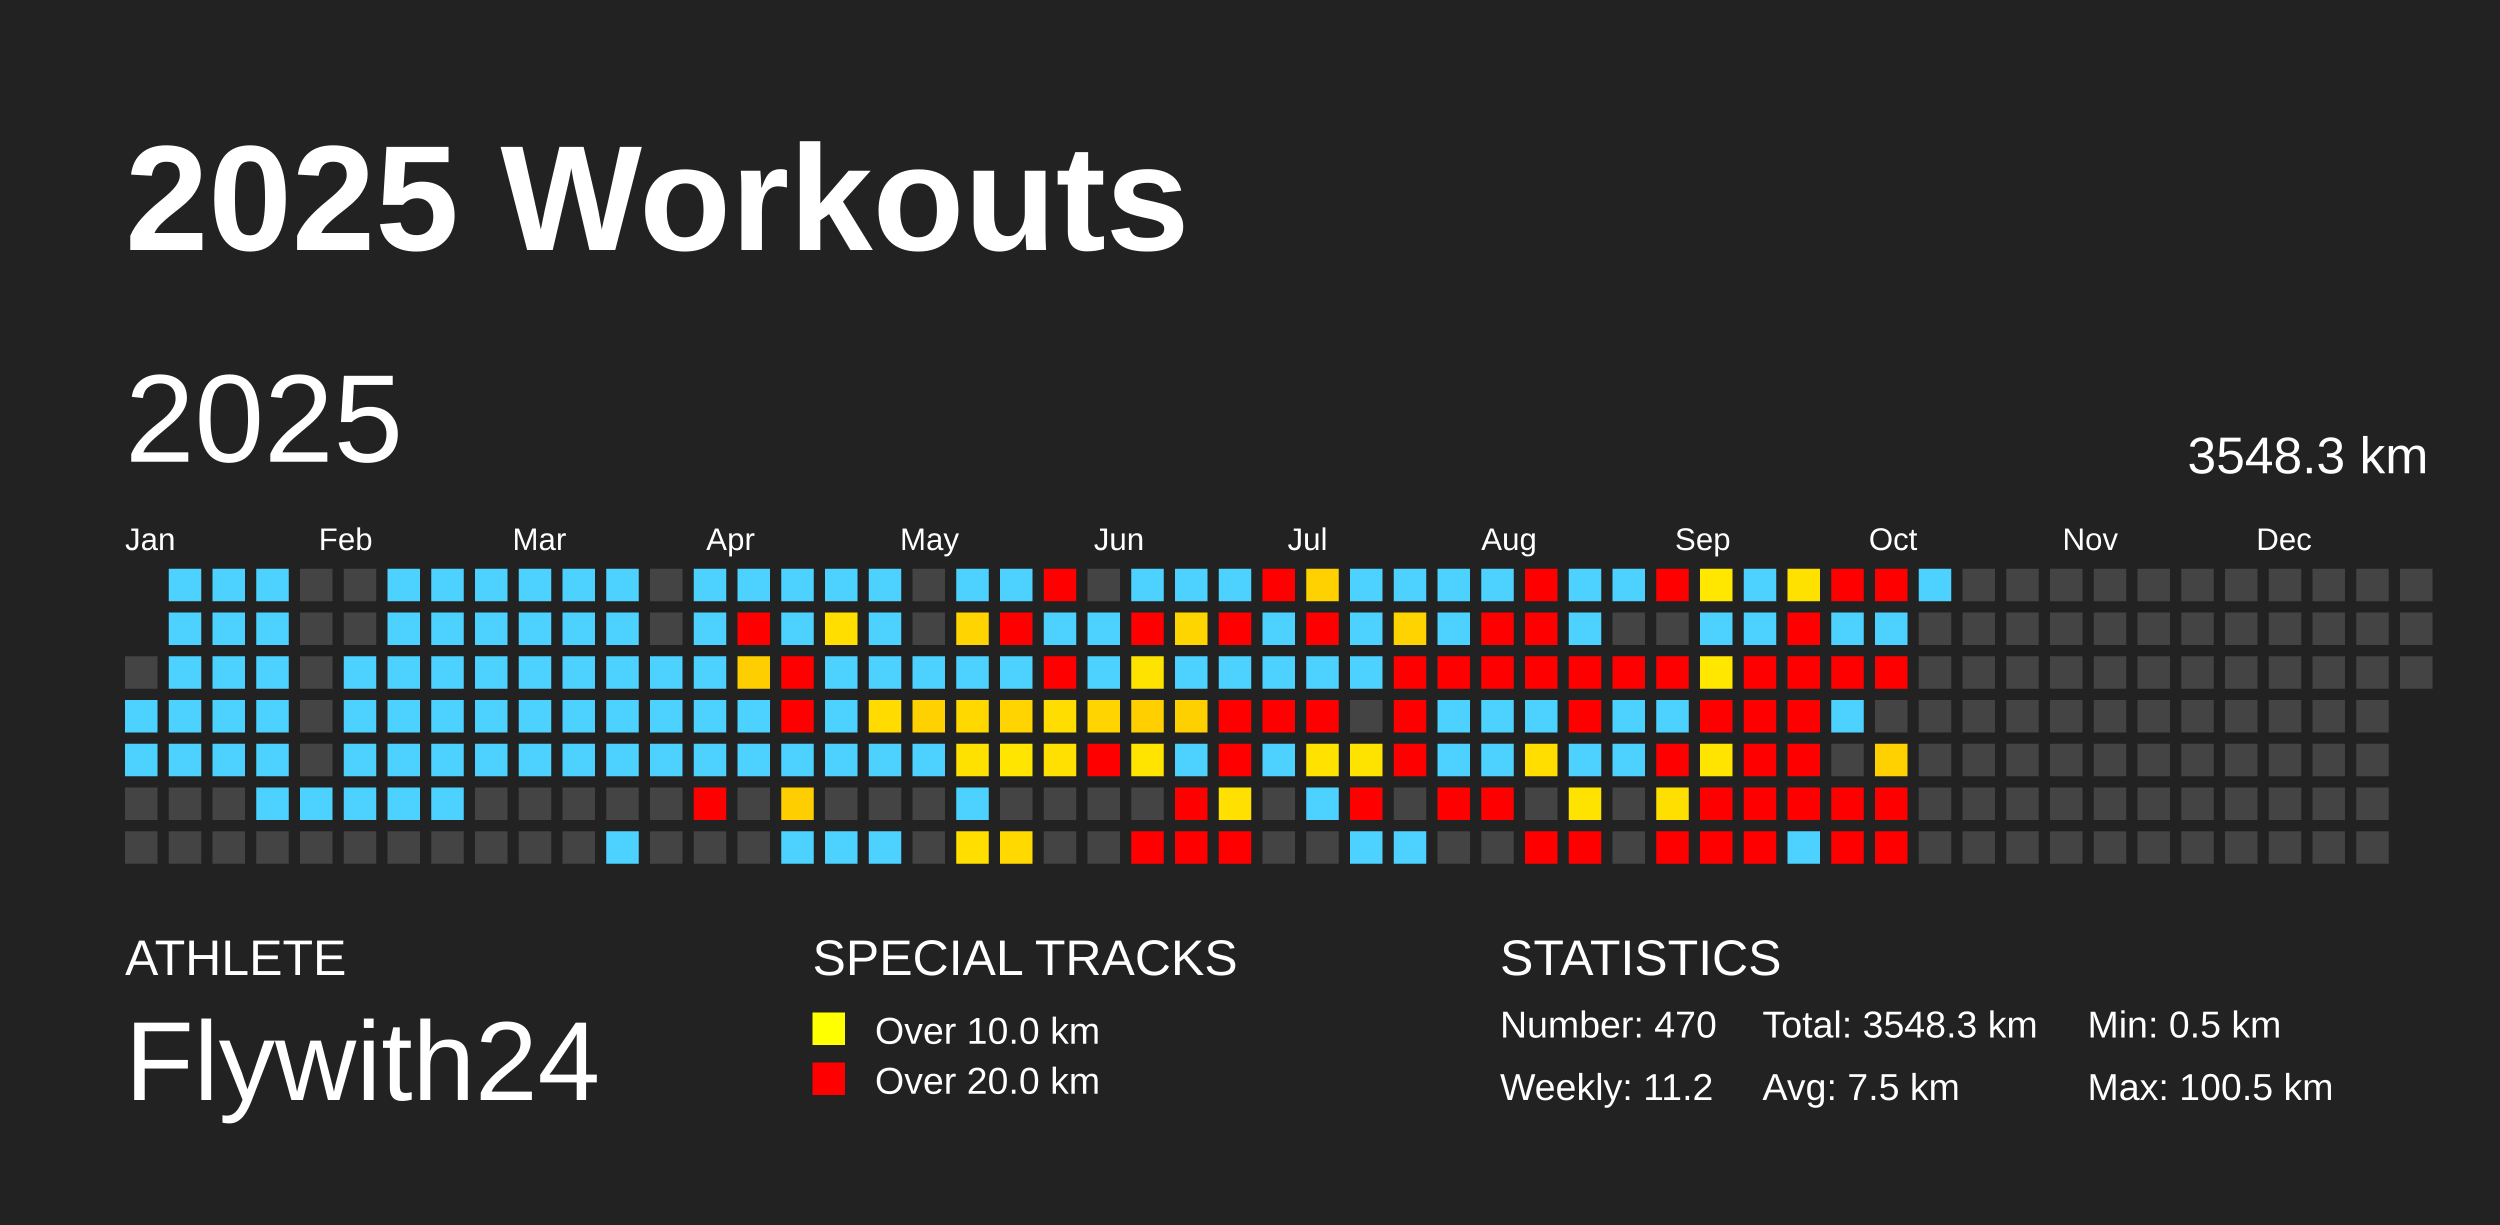
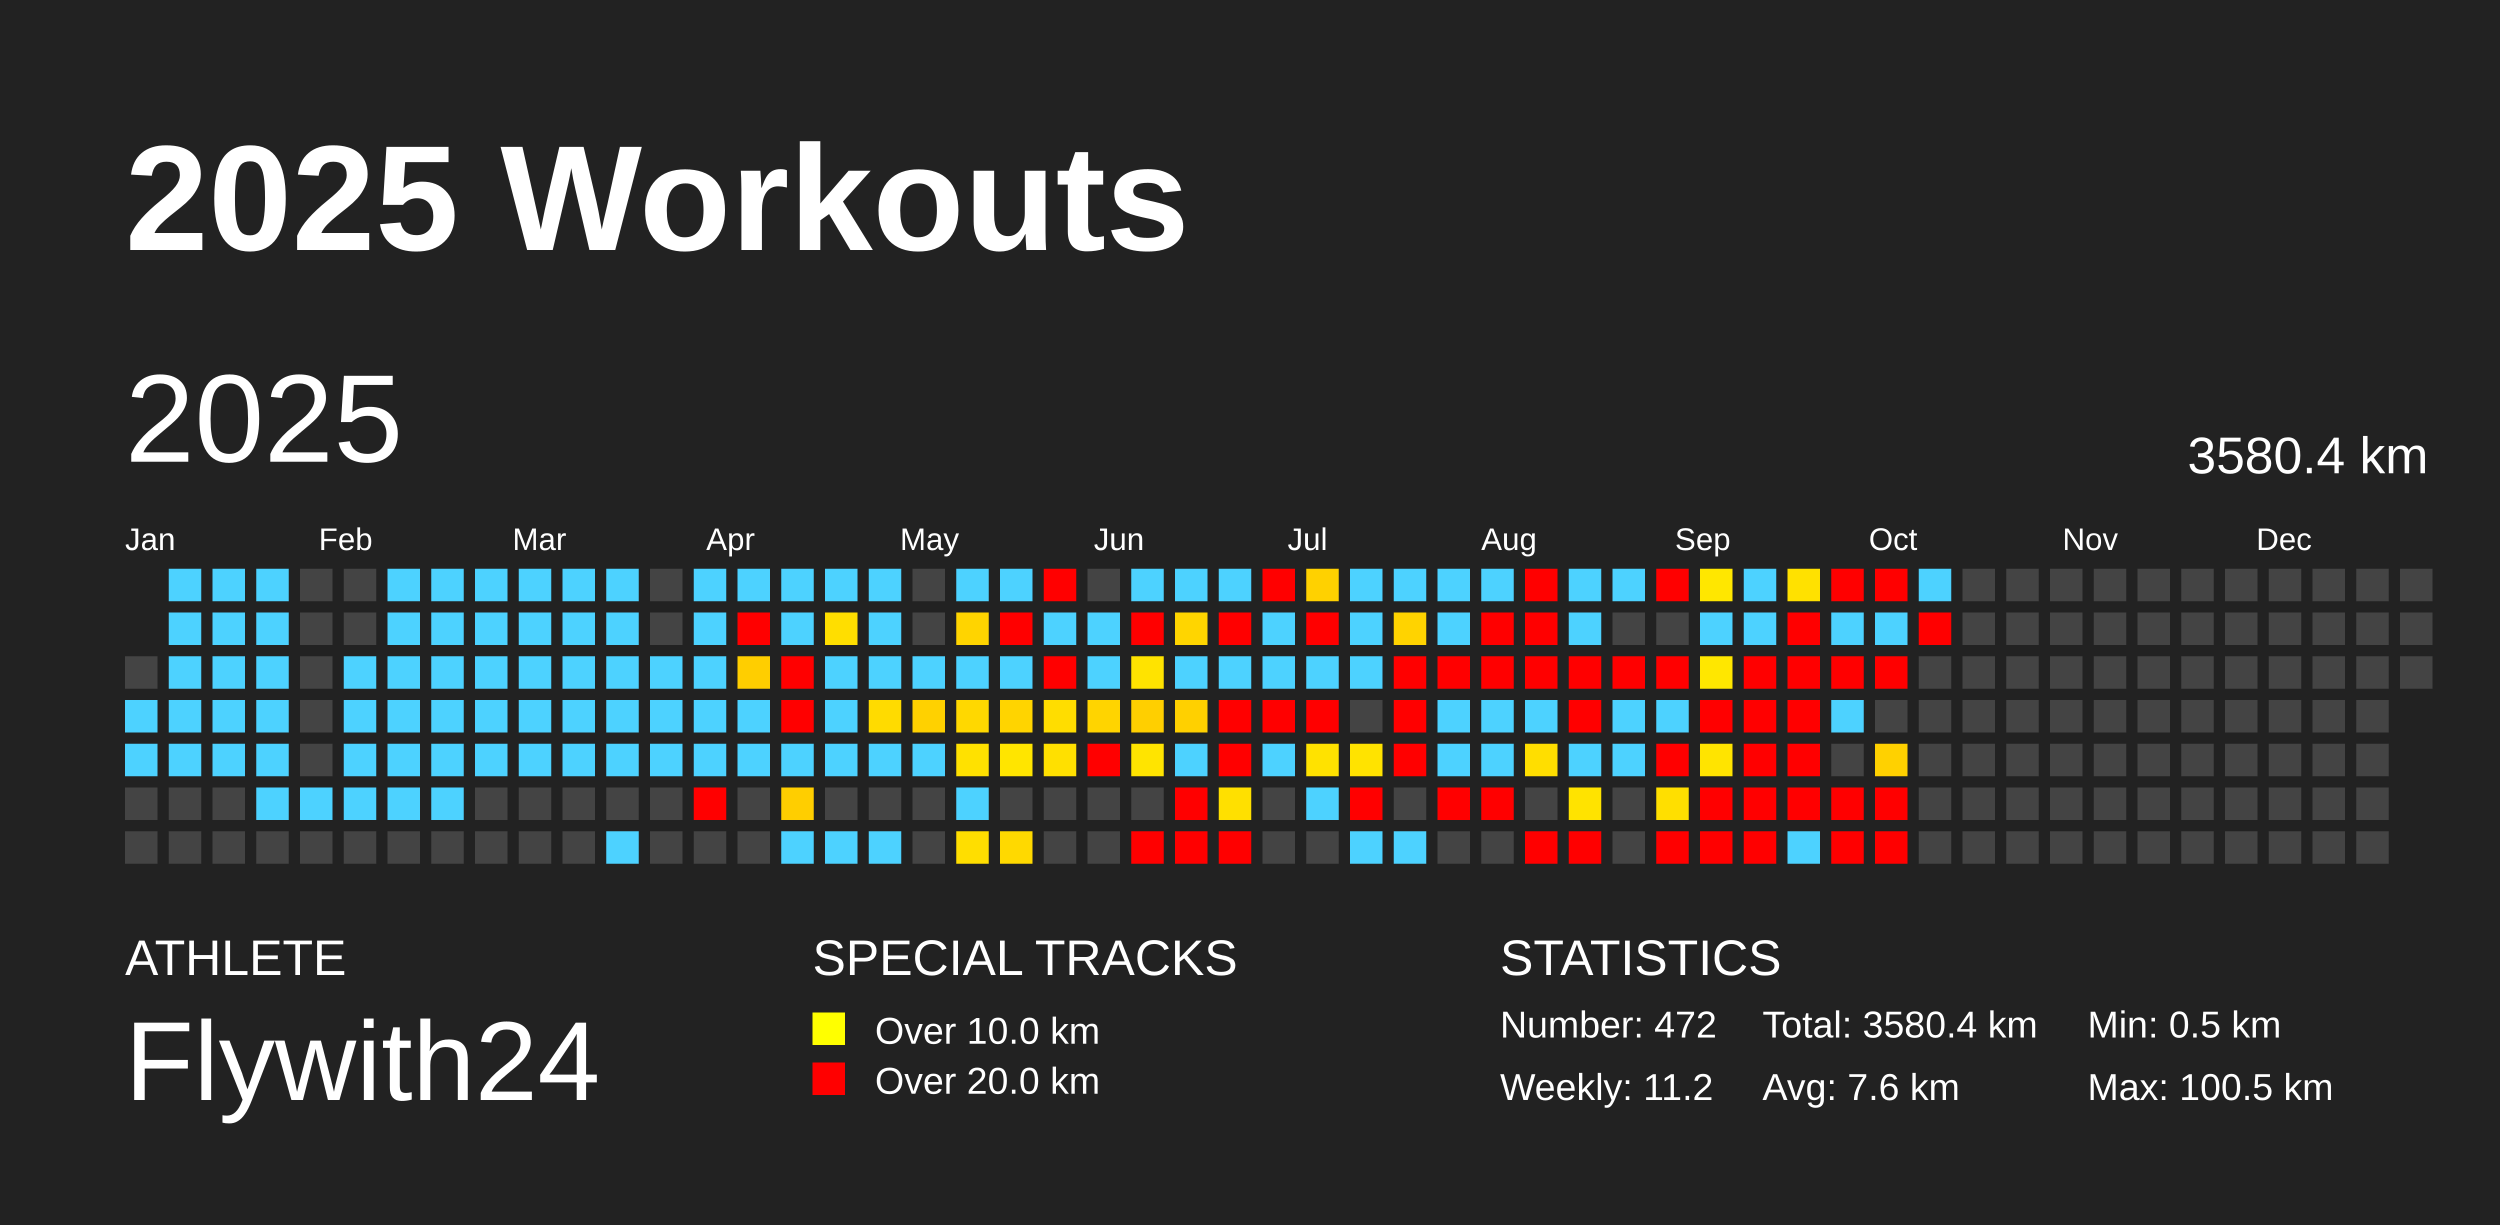
<svg xmlns="http://www.w3.org/2000/svg" baseProfile="full" height="98mm" version="1.1" viewBox="0,0,200,98" width="200mm">
  <defs />
  <rect fill="#222222" height="98" width="200" x="0" y="0" />
  <text fill="#FFFFFF" style="font-size:12px; font-family:Arial; font-weight:bold;" x="10" y="20">2025 Workouts</text>
  <text fill="#FFFFFF" style="font-size:4px; font-family:Arial" x="10" y="78">ATHLETE</text>
  <text fill="#FFFFFF" style="font-size:9px; font-family:Arial" x="10" y="88">Flywith24</text>
  <text fill="#FFFFFF" style="font-size:4px; font-family:Arial" x="65" y="78">SPECIAL TRACKS</text>
  <rect fill="yellow" height="2.6" width="2.6" x="65" y="81" />
  <text fill="#FFFFFF" style="font-size:3px; font-family:Arial" x="70" y="83.5">Over 10.0 km</text>
  <rect fill="red" height="2.6" width="2.6" x="65" y="85" />
  <text fill="#FFFFFF" style="font-size:3px; font-family:Arial" x="70" y="87.5">Over 20.0 km</text>
  <text fill="#FFFFFF" style="font-size:4px; font-family:Arial" x="120" y="78">STATISTICS</text>
-   <text fill="#FFFFFF" style="font-size:3px; font-family:Arial" x="120" y="83">Number: 470</text>
+   <text fill="#FFFFFF" style="font-size:3px; font-family:Arial" x="120" y="83">Number: 472</text>
  <text fill="#FFFFFF" style="font-size:3px; font-family:Arial" x="120" y="88">Weekly: 11.2</text>
-   <text fill="#FFFFFF" style="font-size:3px; font-family:Arial" x="141" y="83">Total: 3548.3 km</text>
-   <text fill="#FFFFFF" style="font-size:3px; font-family:Arial" x="141" y="88">Avg: 7.5 km</text>
+   <text fill="#FFFFFF" style="font-size:3px; font-family:Arial" x="141" y="83">Total: 3580.4 km</text>
+   <text fill="#FFFFFF" style="font-size:3px; font-family:Arial" x="141" y="88">Avg: 7.6 km</text>
  <text fill="#FFFFFF" style="font-size:3px; font-family:Arial" x="167" y="83">Min: 0.5 km</text>
  <text fill="#FFFFFF" style="font-size:3px; font-family:Arial" x="167" y="88">Max: 100.5 km</text>
  <text dominant-baseline="hanging" fill="#FFFFFF" style="font-size:10.0px; font-family:Arial;" x="10" y="30">2025</text>
-   <text dominant-baseline="hanging" fill="#FFFFFF" style="font-size:4.125px; font-family:Arial;" x="175" y="35">3548.3 km</text>
+   <text dominant-baseline="hanging" fill="#FFFFFF" style="font-size:4.125px; font-family:Arial;" x="175" y="35">3580.4 km</text>
  <text fill="#FFFFFF" style="font-size:2.5px; font-family:Arial" x="10.0" y="44">Jan</text>
  <text fill="#FFFFFF" style="font-size:2.5px; font-family:Arial" x="25.5" y="44">Feb</text>
  <text fill="#FFFFFF" style="font-size:2.5px; font-family:Arial" x="41.0" y="44">Mar</text>
  <text fill="#FFFFFF" style="font-size:2.5px; font-family:Arial" x="56.5" y="44">Apr</text>
  <text fill="#FFFFFF" style="font-size:2.5px; font-family:Arial" x="72.0" y="44">May</text>
  <text fill="#FFFFFF" style="font-size:2.5px; font-family:Arial" x="87.5" y="44">Jun</text>
  <text fill="#FFFFFF" style="font-size:2.5px; font-family:Arial" x="103.0" y="44">Jul</text>
  <text fill="#FFFFFF" style="font-size:2.5px; font-family:Arial" x="118.5" y="44">Aug</text>
  <text fill="#FFFFFF" style="font-size:2.5px; font-family:Arial" x="134.0" y="44">Sep</text>
  <text fill="#FFFFFF" style="font-size:2.5px; font-family:Arial" x="149.5" y="44">Oct</text>
  <text fill="#FFFFFF" style="font-size:2.5px; font-family:Arial" x="165.0" y="44">Nov</text>
  <text fill="#FFFFFF" style="font-size:2.5px; font-family:Arial" x="180.5" y="44">Dec</text>
  <rect fill="#444444" height="2.6" width="2.6" x="10.0" y="52.5" />
  <rect fill="#4dd2ff" height="2.6" width="2.6" x="10.0" y="56.0" />
  <rect fill="#4dd2ff" height="2.6" width="2.6" x="10.0" y="59.5" />
  <rect fill="#444444" height="2.6" width="2.6" x="10.0" y="63.0" />
  <rect fill="#444444" height="2.6" width="2.6" x="10.0" y="66.5" />
  <rect fill="#4dd2ff" height="2.6" width="2.6" x="13.5" y="45.5" />
  <rect fill="#4dd2ff" height="2.6" width="2.6" x="13.5" y="49.0" />
  <rect fill="#4dd2ff" height="2.6" width="2.6" x="13.5" y="52.5" />
  <rect fill="#4dd2ff" height="2.6" width="2.6" x="13.5" y="56.0" />
  <rect fill="#4dd2ff" height="2.6" width="2.6" x="13.5" y="59.5" />
  <rect fill="#444444" height="2.6" width="2.6" x="13.5" y="63.0" />
  <rect fill="#444444" height="2.6" width="2.6" x="13.5" y="66.5" />
  <rect fill="#4dd2ff" height="2.6" width="2.6" x="17.0" y="45.5" />
  <rect fill="#4dd2ff" height="2.6" width="2.6" x="17.0" y="49.0" />
  <rect fill="#4dd2ff" height="2.6" width="2.6" x="17.0" y="52.5" />
  <rect fill="#4dd2ff" height="2.6" width="2.6" x="17.0" y="56.0" />
  <rect fill="#4dd2ff" height="2.6" width="2.6" x="17.0" y="59.5" />
  <rect fill="#444444" height="2.6" width="2.6" x="17.0" y="63.0" />
  <rect fill="#444444" height="2.6" width="2.6" x="17.0" y="66.5" />
  <rect fill="#4dd2ff" height="2.6" width="2.6" x="20.5" y="45.5" />
  <rect fill="#4dd2ff" height="2.6" width="2.6" x="20.5" y="49.0" />
  <rect fill="#4dd2ff" height="2.6" width="2.6" x="20.5" y="52.5" />
  <rect fill="#4dd2ff" height="2.6" width="2.6" x="20.5" y="56.0" />
  <rect fill="#4dd2ff" height="2.6" width="2.6" x="20.5" y="59.5" />
  <rect fill="#4dd2ff" height="2.6" width="2.6" x="20.5" y="63.0" />
  <rect fill="#444444" height="2.6" width="2.6" x="20.5" y="66.5" />
  <rect fill="#444444" height="2.6" width="2.6" x="24.0" y="45.5" />
  <rect fill="#444444" height="2.6" width="2.6" x="24.0" y="49.0" />
  <rect fill="#444444" height="2.6" width="2.6" x="24.0" y="52.5" />
  <rect fill="#444444" height="2.6" width="2.6" x="24.0" y="56.0" />
  <rect fill="#444444" height="2.6" width="2.6" x="24.0" y="59.5" />
  <rect fill="#4dd2ff" height="2.6" width="2.6" x="24.0" y="63.0" />
  <rect fill="#444444" height="2.6" width="2.6" x="24.0" y="66.5" />
  <rect fill="#444444" height="2.6" width="2.6" x="27.5" y="45.5" />
  <rect fill="#444444" height="2.6" width="2.6" x="27.5" y="49.0" />
  <rect fill="#4dd2ff" height="2.6" width="2.6" x="27.5" y="52.5" />
  <rect fill="#4dd2ff" height="2.6" width="2.6" x="27.5" y="56.0" />
  <rect fill="#4dd2ff" height="2.6" width="2.6" x="27.5" y="59.5" />
  <rect fill="#4dd2ff" height="2.6" width="2.6" x="27.5" y="63.0" />
  <rect fill="#444444" height="2.6" width="2.6" x="27.5" y="66.5" />
  <rect fill="#4dd2ff" height="2.6" width="2.6" x="31.0" y="45.5" />
  <rect fill="#4dd2ff" height="2.6" width="2.6" x="31.0" y="49.0" />
  <rect fill="#4dd2ff" height="2.6" width="2.6" x="31.0" y="52.5" />
  <rect fill="#4dd2ff" height="2.6" width="2.6" x="31.0" y="56.0" />
  <rect fill="#4dd2ff" height="2.6" width="2.6" x="31.0" y="59.5" />
  <rect fill="#4dd2ff" height="2.6" width="2.6" x="31.0" y="63.0" />
  <rect fill="#444444" height="2.6" width="2.6" x="31.0" y="66.5" />
  <rect fill="#4dd2ff" height="2.6" width="2.6" x="34.5" y="45.5" />
  <rect fill="#4dd2ff" height="2.6" width="2.6" x="34.5" y="49.0" />
  <rect fill="#4dd2ff" height="2.6" width="2.6" x="34.5" y="52.5" />
  <rect fill="#4dd2ff" height="2.6" width="2.6" x="34.5" y="56.0" />
  <rect fill="#4dd2ff" height="2.6" width="2.6" x="34.5" y="59.5" />
  <rect fill="#4dd2ff" height="2.6" width="2.6" x="34.5" y="63.0" />
  <rect fill="#444444" height="2.6" width="2.6" x="34.5" y="66.5" />
  <rect fill="#4dd2ff" height="2.6" width="2.6" x="38.0" y="45.5" />
  <rect fill="#4dd2ff" height="2.6" width="2.6" x="38.0" y="49.0" />
  <rect fill="#4dd2ff" height="2.6" width="2.6" x="38.0" y="52.5" />
  <rect fill="#4dd2ff" height="2.6" width="2.6" x="38.0" y="56.0" />
  <rect fill="#4dd2ff" height="2.6" width="2.6" x="38.0" y="59.5" />
  <rect fill="#444444" height="2.6" width="2.6" x="38.0" y="63.0" />
  <rect fill="#444444" height="2.6" width="2.6" x="38.0" y="66.5" />
  <rect fill="#4dd2ff" height="2.6" width="2.6" x="41.5" y="45.5" />
  <rect fill="#4dd2ff" height="2.6" width="2.6" x="41.5" y="49.0" />
  <rect fill="#4dd2ff" height="2.6" width="2.6" x="41.5" y="52.5" />
  <rect fill="#4dd2ff" height="2.6" width="2.6" x="41.5" y="56.0" />
  <rect fill="#4dd2ff" height="2.6" width="2.6" x="41.5" y="59.5" />
  <rect fill="#444444" height="2.6" width="2.6" x="41.5" y="63.0" />
  <rect fill="#444444" height="2.6" width="2.6" x="41.5" y="66.5" />
  <rect fill="#4dd2ff" height="2.6" width="2.6" x="45.0" y="45.5" />
  <rect fill="#4dd2ff" height="2.6" width="2.6" x="45.0" y="49.0" />
  <rect fill="#4dd2ff" height="2.6" width="2.6" x="45.0" y="52.5" />
  <rect fill="#4dd2ff" height="2.6" width="2.6" x="45.0" y="56.0" />
  <rect fill="#4dd2ff" height="2.6" width="2.6" x="45.0" y="59.5" />
  <rect fill="#444444" height="2.6" width="2.6" x="45.0" y="63.0" />
  <rect fill="#444444" height="2.6" width="2.6" x="45.0" y="66.5" />
  <rect fill="#4dd2ff" height="2.6" width="2.6" x="48.5" y="45.5" />
  <rect fill="#4dd2ff" height="2.6" width="2.6" x="48.5" y="49.0" />
  <rect fill="#4dd2ff" height="2.6" width="2.6" x="48.5" y="52.5" />
  <rect fill="#4dd2ff" height="2.6" width="2.6" x="48.5" y="56.0" />
  <rect fill="#4dd2ff" height="2.6" width="2.6" x="48.5" y="59.5" />
  <rect fill="#444444" height="2.6" width="2.6" x="48.5" y="63.0" />
  <rect fill="#4dd2ff" height="2.6" width="2.6" x="48.5" y="66.5" />
  <rect fill="#444444" height="2.6" width="2.6" x="52.0" y="45.5" />
  <rect fill="#444444" height="2.6" width="2.6" x="52.0" y="49.0" />
  <rect fill="#4dd2ff" height="2.6" width="2.6" x="52.0" y="52.5" />
  <rect fill="#4dd2ff" height="2.6" width="2.6" x="52.0" y="56.0" />
  <rect fill="#4dd2ff" height="2.6" width="2.6" x="52.0" y="59.5" />
  <rect fill="#444444" height="2.6" width="2.6" x="52.0" y="63.0" />
  <rect fill="#444444" height="2.6" width="2.6" x="52.0" y="66.5" />
  <rect fill="#4dd2ff" height="2.6" width="2.6" x="55.5" y="45.5" />
  <rect fill="#4dd2ff" height="2.6" width="2.6" x="55.5" y="49.0" />
  <rect fill="#4dd2ff" height="2.6" width="2.6" x="55.5" y="52.5" />
  <rect fill="#4dd2ff" height="2.6" width="2.6" x="55.5" y="56.0" />
  <rect fill="#4dd2ff" height="2.6" width="2.6" x="55.5" y="59.5" />
  <rect fill="red" height="2.6" width="2.6" x="55.5" y="63.0" />
  <rect fill="#444444" height="2.6" width="2.6" x="55.5" y="66.5" />
  <rect fill="#4dd2ff" height="2.6" width="2.6" x="59.0" y="45.5" />
  <rect fill="red" height="2.6" width="2.6" x="59.0" y="49.0" />
  <rect fill="#ffce00" height="2.6" width="2.6" x="59.0" y="52.5" />
  <rect fill="#4dd2ff" height="2.6" width="2.6" x="59.0" y="56.0" />
  <rect fill="#4dd2ff" height="2.6" width="2.6" x="59.0" y="59.5" />
  <rect fill="#444444" height="2.6" width="2.6" x="59.0" y="63.0" />
  <rect fill="#444444" height="2.6" width="2.6" x="59.0" y="66.5" />
  <rect fill="#4dd2ff" height="2.6" width="2.6" x="62.5" y="45.5" />
  <rect fill="#4dd2ff" height="2.6" width="2.6" x="62.5" y="49.0" />
  <rect fill="red" height="2.6" width="2.6" x="62.5" y="52.5" />
  <rect fill="red" height="2.6" width="2.6" x="62.5" y="56.0" />
  <rect fill="#4dd2ff" height="2.6" width="2.6" x="62.5" y="59.5" />
  <rect fill="#ffce00" height="2.6" width="2.6" x="62.5" y="63.0" />
  <rect fill="#4dd2ff" height="2.6" width="2.6" x="62.5" y="66.5" />
  <rect fill="#4dd2ff" height="2.6" width="2.6" x="66.0" y="45.5" />
  <rect fill="#ffde00" height="2.6" width="2.6" x="66.0" y="49.0" />
  <rect fill="#4dd2ff" height="2.6" width="2.6" x="66.0" y="52.5" />
  <rect fill="#4dd2ff" height="2.6" width="2.6" x="66.0" y="56.0" />
  <rect fill="#4dd2ff" height="2.6" width="2.6" x="66.0" y="59.5" />
  <rect fill="#444444" height="2.6" width="2.6" x="66.0" y="63.0" />
  <rect fill="#4dd2ff" height="2.6" width="2.6" x="66.0" y="66.5" />
  <rect fill="#4dd2ff" height="2.6" width="2.6" x="69.5" y="45.5" />
  <rect fill="#4dd2ff" height="2.6" width="2.6" x="69.5" y="49.0" />
  <rect fill="#4dd2ff" height="2.6" width="2.6" x="69.5" y="52.5" />
  <rect fill="#ffdb00" height="2.6" width="2.6" x="69.5" y="56.0" />
  <rect fill="#4dd2ff" height="2.6" width="2.6" x="69.5" y="59.5" />
  <rect fill="#444444" height="2.6" width="2.6" x="69.5" y="63.0" />
  <rect fill="#4dd2ff" height="2.6" width="2.6" x="69.5" y="66.5" />
  <rect fill="#444444" height="2.6" width="2.6" x="73.0" y="45.5" />
  <rect fill="#444444" height="2.6" width="2.6" x="73.0" y="49.0" />
  <rect fill="#4dd2ff" height="2.6" width="2.6" x="73.0" y="52.5" />
  <rect fill="#ffd100" height="2.6" width="2.6" x="73.0" y="56.0" />
  <rect fill="#4dd2ff" height="2.6" width="2.6" x="73.0" y="59.5" />
  <rect fill="#444444" height="2.6" width="2.6" x="73.0" y="63.0" />
  <rect fill="#444444" height="2.6" width="2.6" x="73.0" y="66.5" />
  <rect fill="#4dd2ff" height="2.6" width="2.6" x="76.5" y="45.5" />
  <rect fill="#ffd400" height="2.6" width="2.6" x="76.5" y="49.0" />
  <rect fill="#4dd2ff" height="2.6" width="2.6" x="76.5" y="52.5" />
  <rect fill="#ffd800" height="2.6" width="2.6" x="76.5" y="56.0" />
  <rect fill="#ffe100" height="2.6" width="2.6" x="76.5" y="59.5" />
  <rect fill="#4dd2ff" height="2.6" width="2.6" x="76.5" y="63.0" />
  <rect fill="#ffde00" height="2.6" width="2.6" x="76.5" y="66.5" />
  <rect fill="#4dd2ff" height="2.6" width="2.6" x="80.0" y="45.5" />
  <rect fill="red" height="2.6" width="2.6" x="80.0" y="49.0" />
  <rect fill="#4dd2ff" height="2.6" width="2.6" x="80.0" y="52.5" />
  <rect fill="#ffd400" height="2.6" width="2.6" x="80.0" y="56.0" />
  <rect fill="#ffe500" height="2.6" width="2.6" x="80.0" y="59.5" />
  <rect fill="#444444" height="2.6" width="2.6" x="80.0" y="63.0" />
  <rect fill="#ffd900" height="2.6" width="2.6" x="80.0" y="66.5" />
  <rect fill="red" height="2.6" width="2.6" x="83.5" y="45.5" />
  <rect fill="#4dd2ff" height="2.6" width="2.6" x="83.5" y="49.0" />
  <rect fill="red" height="2.6" width="2.6" x="83.5" y="52.5" />
  <rect fill="#ffdd00" height="2.6" width="2.6" x="83.5" y="56.0" />
  <rect fill="#ffe000" height="2.6" width="2.6" x="83.5" y="59.5" />
  <rect fill="#444444" height="2.6" width="2.6" x="83.5" y="63.0" />
  <rect fill="#444444" height="2.6" width="2.6" x="83.5" y="66.5" />
  <rect fill="#444444" height="2.6" width="2.6" x="87.0" y="45.5" />
  <rect fill="#4dd2ff" height="2.6" width="2.6" x="87.0" y="49.0" />
  <rect fill="#4dd2ff" height="2.6" width="2.6" x="87.0" y="52.5" />
  <rect fill="#ffd400" height="2.6" width="2.6" x="87.0" y="56.0" />
  <rect fill="red" height="2.6" width="2.6" x="87.0" y="59.5" />
  <rect fill="#444444" height="2.6" width="2.6" x="87.0" y="63.0" />
  <rect fill="#444444" height="2.6" width="2.6" x="87.0" y="66.5" />
  <rect fill="#4dd2ff" height="2.6" width="2.6" x="90.5" y="45.5" />
  <rect fill="red" height="2.6" width="2.6" x="90.5" y="49.0" />
  <rect fill="#ffe300" height="2.6" width="2.6" x="90.5" y="52.5" />
  <rect fill="#ffcf00" height="2.6" width="2.6" x="90.5" y="56.0" />
  <rect fill="#ffe400" height="2.6" width="2.6" x="90.5" y="59.5" />
  <rect fill="#444444" height="2.6" width="2.6" x="90.5" y="63.0" />
  <rect fill="red" height="2.6" width="2.6" x="90.5" y="66.5" />
  <rect fill="#4dd2ff" height="2.6" width="2.6" x="94.0" y="45.5" />
  <rect fill="#ffd500" height="2.6" width="2.6" x="94.0" y="49.0" />
  <rect fill="#4dd2ff" height="2.6" width="2.6" x="94.0" y="52.5" />
  <rect fill="#ffd000" height="2.6" width="2.6" x="94.0" y="56.0" />
  <rect fill="#4dd2ff" height="2.6" width="2.6" x="94.0" y="59.5" />
  <rect fill="red" height="2.6" width="2.6" x="94.0" y="63.0" />
  <rect fill="red" height="2.6" width="2.6" x="94.0" y="66.5" />
  <rect fill="#4dd2ff" height="2.6" width="2.6" x="97.5" y="45.5" />
  <rect fill="red" height="2.6" width="2.6" x="97.5" y="49.0" />
  <rect fill="#4dd2ff" height="2.6" width="2.6" x="97.5" y="52.5" />
  <rect fill="red" height="2.6" width="2.6" x="97.5" y="56.0" />
  <rect fill="red" height="2.6" width="2.6" x="97.5" y="59.5" />
  <rect fill="#ffe000" height="2.6" width="2.6" x="97.5" y="63.0" />
  <rect fill="red" height="2.6" width="2.6" x="97.5" y="66.5" />
  <rect fill="red" height="2.6" width="2.6" x="101.0" y="45.5" />
  <rect fill="#4dd2ff" height="2.6" width="2.6" x="101.0" y="49.0" />
  <rect fill="#4dd2ff" height="2.6" width="2.6" x="101.0" y="52.5" />
  <rect fill="red" height="2.6" width="2.6" x="101.0" y="56.0" />
  <rect fill="#4dd2ff" height="2.6" width="2.6" x="101.0" y="59.5" />
  <rect fill="#444444" height="2.6" width="2.6" x="101.0" y="63.0" />
  <rect fill="#444444" height="2.6" width="2.6" x="101.0" y="66.5" />
  <rect fill="#ffd100" height="2.6" width="2.6" x="104.5" y="45.5" />
  <rect fill="red" height="2.6" width="2.6" x="104.5" y="49.0" />
  <rect fill="#4dd2ff" height="2.6" width="2.6" x="104.5" y="52.5" />
  <rect fill="red" height="2.6" width="2.6" x="104.5" y="56.0" />
  <rect fill="#ffe200" height="2.6" width="2.6" x="104.5" y="59.5" />
  <rect fill="#4dd2ff" height="2.6" width="2.6" x="104.5" y="63.0" />
  <rect fill="#444444" height="2.6" width="2.6" x="104.5" y="66.5" />
  <rect fill="#4dd2ff" height="2.6" width="2.6" x="108.0" y="45.5" />
  <rect fill="#4dd2ff" height="2.6" width="2.6" x="108.0" y="49.0" />
  <rect fill="#4dd2ff" height="2.6" width="2.6" x="108.0" y="52.5" />
  <rect fill="#444444" height="2.6" width="2.6" x="108.0" y="56.0" />
  <rect fill="#ffe300" height="2.6" width="2.6" x="108.0" y="59.5" />
  <rect fill="red" height="2.6" width="2.6" x="108.0" y="63.0" />
  <rect fill="#4dd2ff" height="2.6" width="2.6" x="108.0" y="66.5" />
  <rect fill="#4dd2ff" height="2.6" width="2.6" x="111.5" y="45.5" />
  <rect fill="#ffd300" height="2.6" width="2.6" x="111.5" y="49.0" />
  <rect fill="red" height="2.6" width="2.6" x="111.5" y="52.5" />
  <rect fill="red" height="2.6" width="2.6" x="111.5" y="56.0" />
  <rect fill="red" height="2.6" width="2.6" x="111.5" y="59.5" />
  <rect fill="#444444" height="2.6" width="2.6" x="111.5" y="63.0" />
  <rect fill="#4dd2ff" height="2.6" width="2.6" x="111.5" y="66.5" />
  <rect fill="#4dd2ff" height="2.6" width="2.6" x="115.0" y="45.5" />
  <rect fill="#4dd2ff" height="2.6" width="2.6" x="115.0" y="49.0" />
  <rect fill="red" height="2.6" width="2.6" x="115.0" y="52.5" />
  <rect fill="#4dd2ff" height="2.6" width="2.6" x="115.0" y="56.0" />
  <rect fill="#4dd2ff" height="2.6" width="2.6" x="115.0" y="59.5" />
  <rect fill="red" height="2.6" width="2.6" x="115.0" y="63.0" />
  <rect fill="#444444" height="2.6" width="2.6" x="115.0" y="66.5" />
  <rect fill="#4dd2ff" height="2.6" width="2.6" x="118.5" y="45.5" />
  <rect fill="red" height="2.6" width="2.6" x="118.5" y="49.0" />
  <rect fill="red" height="2.6" width="2.6" x="118.5" y="52.5" />
  <rect fill="#4dd2ff" height="2.6" width="2.6" x="118.5" y="56.0" />
  <rect fill="#4dd2ff" height="2.6" width="2.6" x="118.5" y="59.5" />
  <rect fill="red" height="2.6" width="2.6" x="118.5" y="63.0" />
  <rect fill="#444444" height="2.6" width="2.6" x="118.5" y="66.5" />
  <rect fill="red" height="2.6" width="2.6" x="122.0" y="45.5" />
  <rect fill="red" height="2.6" width="2.6" x="122.0" y="49.0" />
  <rect fill="red" height="2.6" width="2.6" x="122.0" y="52.5" />
  <rect fill="#4dd2ff" height="2.6" width="2.6" x="122.0" y="56.0" />
  <rect fill="#ffde00" height="2.6" width="2.6" x="122.0" y="59.5" />
  <rect fill="#444444" height="2.6" width="2.6" x="122.0" y="63.0" />
  <rect fill="red" height="2.6" width="2.6" x="122.0" y="66.5" />
  <rect fill="#4dd2ff" height="2.6" width="2.6" x="125.5" y="45.5" />
  <rect fill="#4dd2ff" height="2.6" width="2.6" x="125.5" y="49.0" />
  <rect fill="red" height="2.6" width="2.6" x="125.5" y="52.5" />
  <rect fill="red" height="2.6" width="2.6" x="125.5" y="56.0" />
  <rect fill="#4dd2ff" height="2.6" width="2.6" x="125.5" y="59.5" />
  <rect fill="#ffe300" height="2.6" width="2.6" x="125.5" y="63.0" />
  <rect fill="red" height="2.6" width="2.6" x="125.5" y="66.5" />
  <rect fill="#4dd2ff" height="2.6" width="2.6" x="129.0" y="45.5" />
  <rect fill="#444444" height="2.6" width="2.6" x="129.0" y="49.0" />
  <rect fill="red" height="2.6" width="2.6" x="129.0" y="52.5" />
  <rect fill="#4dd2ff" height="2.6" width="2.6" x="129.0" y="56.0" />
  <rect fill="#4dd2ff" height="2.6" width="2.6" x="129.0" y="59.5" />
  <rect fill="#444444" height="2.6" width="2.6" x="129.0" y="63.0" />
  <rect fill="#444444" height="2.6" width="2.6" x="129.0" y="66.5" />
  <rect fill="red" height="2.6" width="2.6" x="132.5" y="45.5" />
  <rect fill="#444444" height="2.6" width="2.6" x="132.5" y="49.0" />
  <rect fill="red" height="2.6" width="2.6" x="132.5" y="52.5" />
  <rect fill="#4dd2ff" height="2.6" width="2.6" x="132.5" y="56.0" />
  <rect fill="red" height="2.6" width="2.6" x="132.5" y="59.5" />
  <rect fill="#ffdf00" height="2.6" width="2.6" x="132.5" y="63.0" />
  <rect fill="red" height="2.6" width="2.6" x="132.5" y="66.5" />
  <rect fill="#ffe700" height="2.6" width="2.6" x="136.0" y="45.5" />
  <rect fill="#4dd2ff" height="2.6" width="2.6" x="136.0" y="49.0" />
  <rect fill="#ffe700" height="2.6" width="2.6" x="136.0" y="52.5" />
  <rect fill="red" height="2.6" width="2.6" x="136.0" y="56.0" />
  <rect fill="#ffe400" height="2.6" width="2.6" x="136.0" y="59.5" />
  <rect fill="red" height="2.6" width="2.6" x="136.0" y="63.0" />
  <rect fill="red" height="2.6" width="2.6" x="136.0" y="66.5" />
  <rect fill="#4dd2ff" height="2.6" width="2.6" x="139.5" y="45.5" />
  <rect fill="#4dd2ff" height="2.6" width="2.6" x="139.5" y="49.0" />
  <rect fill="red" height="2.6" width="2.6" x="139.5" y="52.5" />
  <rect fill="red" height="2.6" width="2.6" x="139.5" y="56.0" />
  <rect fill="red" height="2.6" width="2.6" x="139.5" y="59.5" />
  <rect fill="red" height="2.6" width="2.6" x="139.5" y="63.0" />
  <rect fill="red" height="2.6" width="2.6" x="139.5" y="66.5" />
  <rect fill="#ffe100" height="2.6" width="2.6" x="143.0" y="45.5" />
  <rect fill="red" height="2.6" width="2.6" x="143.0" y="49.0" />
  <rect fill="red" height="2.6" width="2.6" x="143.0" y="52.5" />
  <rect fill="red" height="2.6" width="2.6" x="143.0" y="56.0" />
  <rect fill="red" height="2.6" width="2.6" x="143.0" y="59.5" />
  <rect fill="red" height="2.6" width="2.6" x="143.0" y="63.0" />
  <rect fill="#4dd2ff" height="2.6" width="2.6" x="143.0" y="66.5" />
  <rect fill="red" height="2.6" width="2.6" x="146.5" y="45.5" />
  <rect fill="#4dd2ff" height="2.6" width="2.6" x="146.5" y="49.0" />
  <rect fill="red" height="2.6" width="2.6" x="146.5" y="52.5" />
  <rect fill="#4dd2ff" height="2.6" width="2.6" x="146.5" y="56.0" />
  <rect fill="#444444" height="2.6" width="2.6" x="146.5" y="59.5" />
  <rect fill="red" height="2.6" width="2.6" x="146.5" y="63.0" />
  <rect fill="red" height="2.6" width="2.6" x="146.5" y="66.5" />
  <rect fill="red" height="2.6" width="2.6" x="150.0" y="45.5" />
  <rect fill="#4dd2ff" height="2.6" width="2.6" x="150.0" y="49.0" />
  <rect fill="red" height="2.6" width="2.6" x="150.0" y="52.5" />
  <rect fill="#444444" height="2.6" width="2.6" x="150.0" y="56.0" />
  <rect fill="#ffd100" height="2.6" width="2.6" x="150.0" y="59.5" />
  <rect fill="red" height="2.6" width="2.6" x="150.0" y="63.0" />
  <rect fill="red" height="2.6" width="2.6" x="150.0" y="66.5" />
  <rect fill="#4dd2ff" height="2.6" width="2.6" x="153.5" y="45.5" />
-   <rect fill="#444444" height="2.6" width="2.6" x="153.5" y="49.0" />
+   <rect fill="red" height="2.6" width="2.6" x="153.5" y="49.0" />
  <rect fill="#444444" height="2.6" width="2.6" x="153.5" y="52.5" />
  <rect fill="#444444" height="2.6" width="2.6" x="153.5" y="56.0" />
  <rect fill="#444444" height="2.6" width="2.6" x="153.5" y="59.5" />
  <rect fill="#444444" height="2.6" width="2.6" x="153.5" y="63.0" />
  <rect fill="#444444" height="2.6" width="2.6" x="153.5" y="66.5" />
  <rect fill="#444444" height="2.6" width="2.6" x="157.0" y="45.5" />
  <rect fill="#444444" height="2.6" width="2.6" x="157.0" y="49.0" />
  <rect fill="#444444" height="2.6" width="2.6" x="157.0" y="52.5" />
  <rect fill="#444444" height="2.6" width="2.6" x="157.0" y="56.0" />
  <rect fill="#444444" height="2.6" width="2.6" x="157.0" y="59.5" />
  <rect fill="#444444" height="2.6" width="2.6" x="157.0" y="63.0" />
  <rect fill="#444444" height="2.6" width="2.6" x="157.0" y="66.5" />
  <rect fill="#444444" height="2.6" width="2.6" x="160.5" y="45.5" />
  <rect fill="#444444" height="2.6" width="2.6" x="160.5" y="49.0" />
  <rect fill="#444444" height="2.6" width="2.6" x="160.5" y="52.5" />
  <rect fill="#444444" height="2.6" width="2.6" x="160.5" y="56.0" />
  <rect fill="#444444" height="2.6" width="2.6" x="160.5" y="59.5" />
  <rect fill="#444444" height="2.6" width="2.6" x="160.5" y="63.0" />
  <rect fill="#444444" height="2.6" width="2.6" x="160.5" y="66.5" />
  <rect fill="#444444" height="2.6" width="2.6" x="164.0" y="45.5" />
  <rect fill="#444444" height="2.6" width="2.6" x="164.0" y="49.0" />
  <rect fill="#444444" height="2.6" width="2.6" x="164.0" y="52.5" />
  <rect fill="#444444" height="2.6" width="2.6" x="164.0" y="56.0" />
  <rect fill="#444444" height="2.6" width="2.6" x="164.0" y="59.5" />
  <rect fill="#444444" height="2.6" width="2.6" x="164.0" y="63.0" />
  <rect fill="#444444" height="2.6" width="2.6" x="164.0" y="66.5" />
  <rect fill="#444444" height="2.6" width="2.6" x="167.5" y="45.5" />
  <rect fill="#444444" height="2.6" width="2.6" x="167.5" y="49.0" />
  <rect fill="#444444" height="2.6" width="2.6" x="167.5" y="52.5" />
  <rect fill="#444444" height="2.6" width="2.6" x="167.5" y="56.0" />
  <rect fill="#444444" height="2.6" width="2.6" x="167.5" y="59.5" />
  <rect fill="#444444" height="2.6" width="2.6" x="167.5" y="63.0" />
  <rect fill="#444444" height="2.6" width="2.6" x="167.5" y="66.5" />
  <rect fill="#444444" height="2.6" width="2.6" x="171.0" y="45.5" />
  <rect fill="#444444" height="2.6" width="2.6" x="171.0" y="49.0" />
  <rect fill="#444444" height="2.6" width="2.6" x="171.0" y="52.5" />
  <rect fill="#444444" height="2.6" width="2.6" x="171.0" y="56.0" />
  <rect fill="#444444" height="2.6" width="2.6" x="171.0" y="59.5" />
  <rect fill="#444444" height="2.6" width="2.6" x="171.0" y="63.0" />
  <rect fill="#444444" height="2.6" width="2.6" x="171.0" y="66.5" />
  <rect fill="#444444" height="2.6" width="2.6" x="174.5" y="45.5" />
  <rect fill="#444444" height="2.6" width="2.6" x="174.5" y="49.0" />
  <rect fill="#444444" height="2.6" width="2.6" x="174.5" y="52.5" />
  <rect fill="#444444" height="2.6" width="2.6" x="174.5" y="56.0" />
  <rect fill="#444444" height="2.6" width="2.6" x="174.5" y="59.5" />
  <rect fill="#444444" height="2.6" width="2.6" x="174.5" y="63.0" />
  <rect fill="#444444" height="2.6" width="2.6" x="174.5" y="66.5" />
  <rect fill="#444444" height="2.6" width="2.6" x="178.0" y="45.5" />
  <rect fill="#444444" height="2.6" width="2.6" x="178.0" y="49.0" />
  <rect fill="#444444" height="2.6" width="2.6" x="178.0" y="52.5" />
  <rect fill="#444444" height="2.6" width="2.6" x="178.0" y="56.0" />
  <rect fill="#444444" height="2.6" width="2.6" x="178.0" y="59.5" />
  <rect fill="#444444" height="2.6" width="2.6" x="178.0" y="63.0" />
  <rect fill="#444444" height="2.6" width="2.6" x="178.0" y="66.5" />
  <rect fill="#444444" height="2.6" width="2.6" x="181.5" y="45.5" />
  <rect fill="#444444" height="2.6" width="2.6" x="181.5" y="49.0" />
  <rect fill="#444444" height="2.6" width="2.6" x="181.5" y="52.5" />
  <rect fill="#444444" height="2.6" width="2.6" x="181.5" y="56.0" />
  <rect fill="#444444" height="2.6" width="2.6" x="181.5" y="59.5" />
  <rect fill="#444444" height="2.6" width="2.6" x="181.5" y="63.0" />
  <rect fill="#444444" height="2.6" width="2.6" x="181.5" y="66.5" />
  <rect fill="#444444" height="2.6" width="2.6" x="185.0" y="45.5" />
  <rect fill="#444444" height="2.6" width="2.6" x="185.0" y="49.0" />
  <rect fill="#444444" height="2.6" width="2.6" x="185.0" y="52.5" />
  <rect fill="#444444" height="2.6" width="2.6" x="185.0" y="56.0" />
  <rect fill="#444444" height="2.6" width="2.6" x="185.0" y="59.5" />
  <rect fill="#444444" height="2.6" width="2.6" x="185.0" y="63.0" />
  <rect fill="#444444" height="2.6" width="2.6" x="185.0" y="66.5" />
  <rect fill="#444444" height="2.6" width="2.6" x="188.5" y="45.5" />
  <rect fill="#444444" height="2.6" width="2.6" x="188.5" y="49.0" />
  <rect fill="#444444" height="2.6" width="2.6" x="188.5" y="52.5" />
  <rect fill="#444444" height="2.6" width="2.6" x="188.5" y="56.0" />
  <rect fill="#444444" height="2.6" width="2.6" x="188.5" y="59.5" />
  <rect fill="#444444" height="2.6" width="2.6" x="188.5" y="63.0" />
  <rect fill="#444444" height="2.6" width="2.6" x="188.5" y="66.5" />
  <rect fill="#444444" height="2.6" width="2.6" x="192.0" y="45.5" />
  <rect fill="#444444" height="2.6" width="2.6" x="192.0" y="49.0" />
  <rect fill="#444444" height="2.6" width="2.6" x="192.0" y="52.5" />
</svg>
